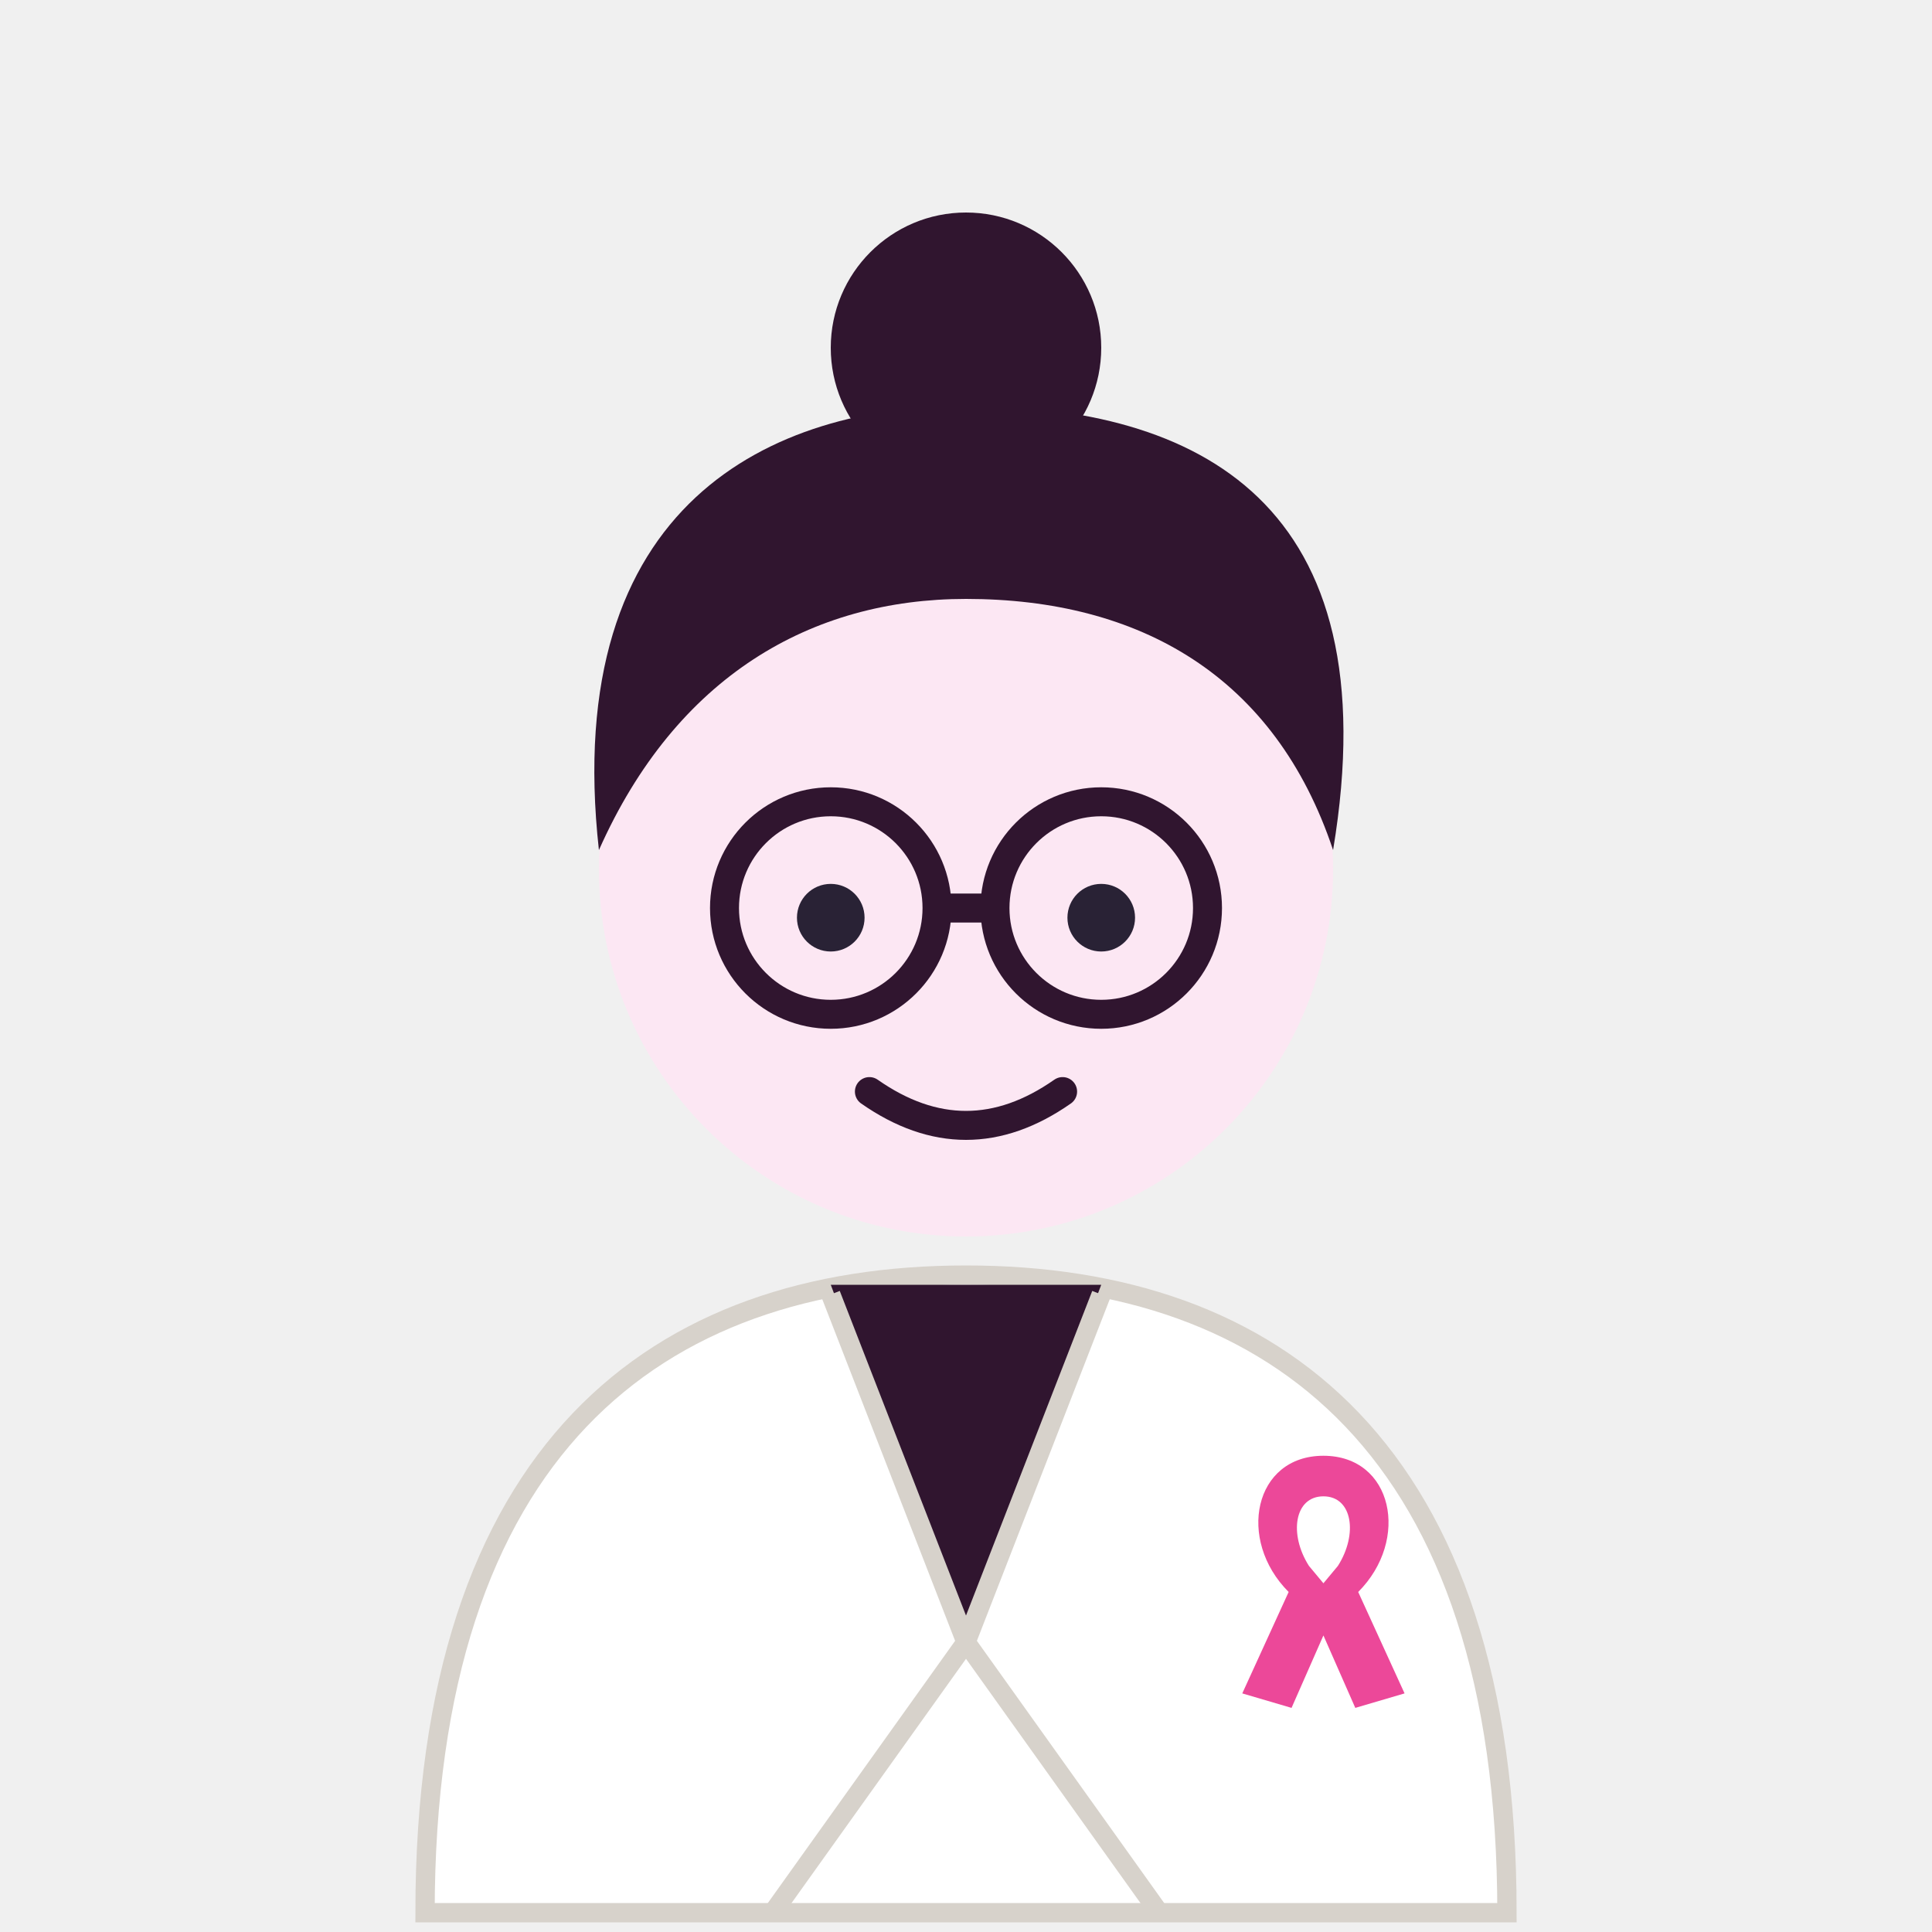
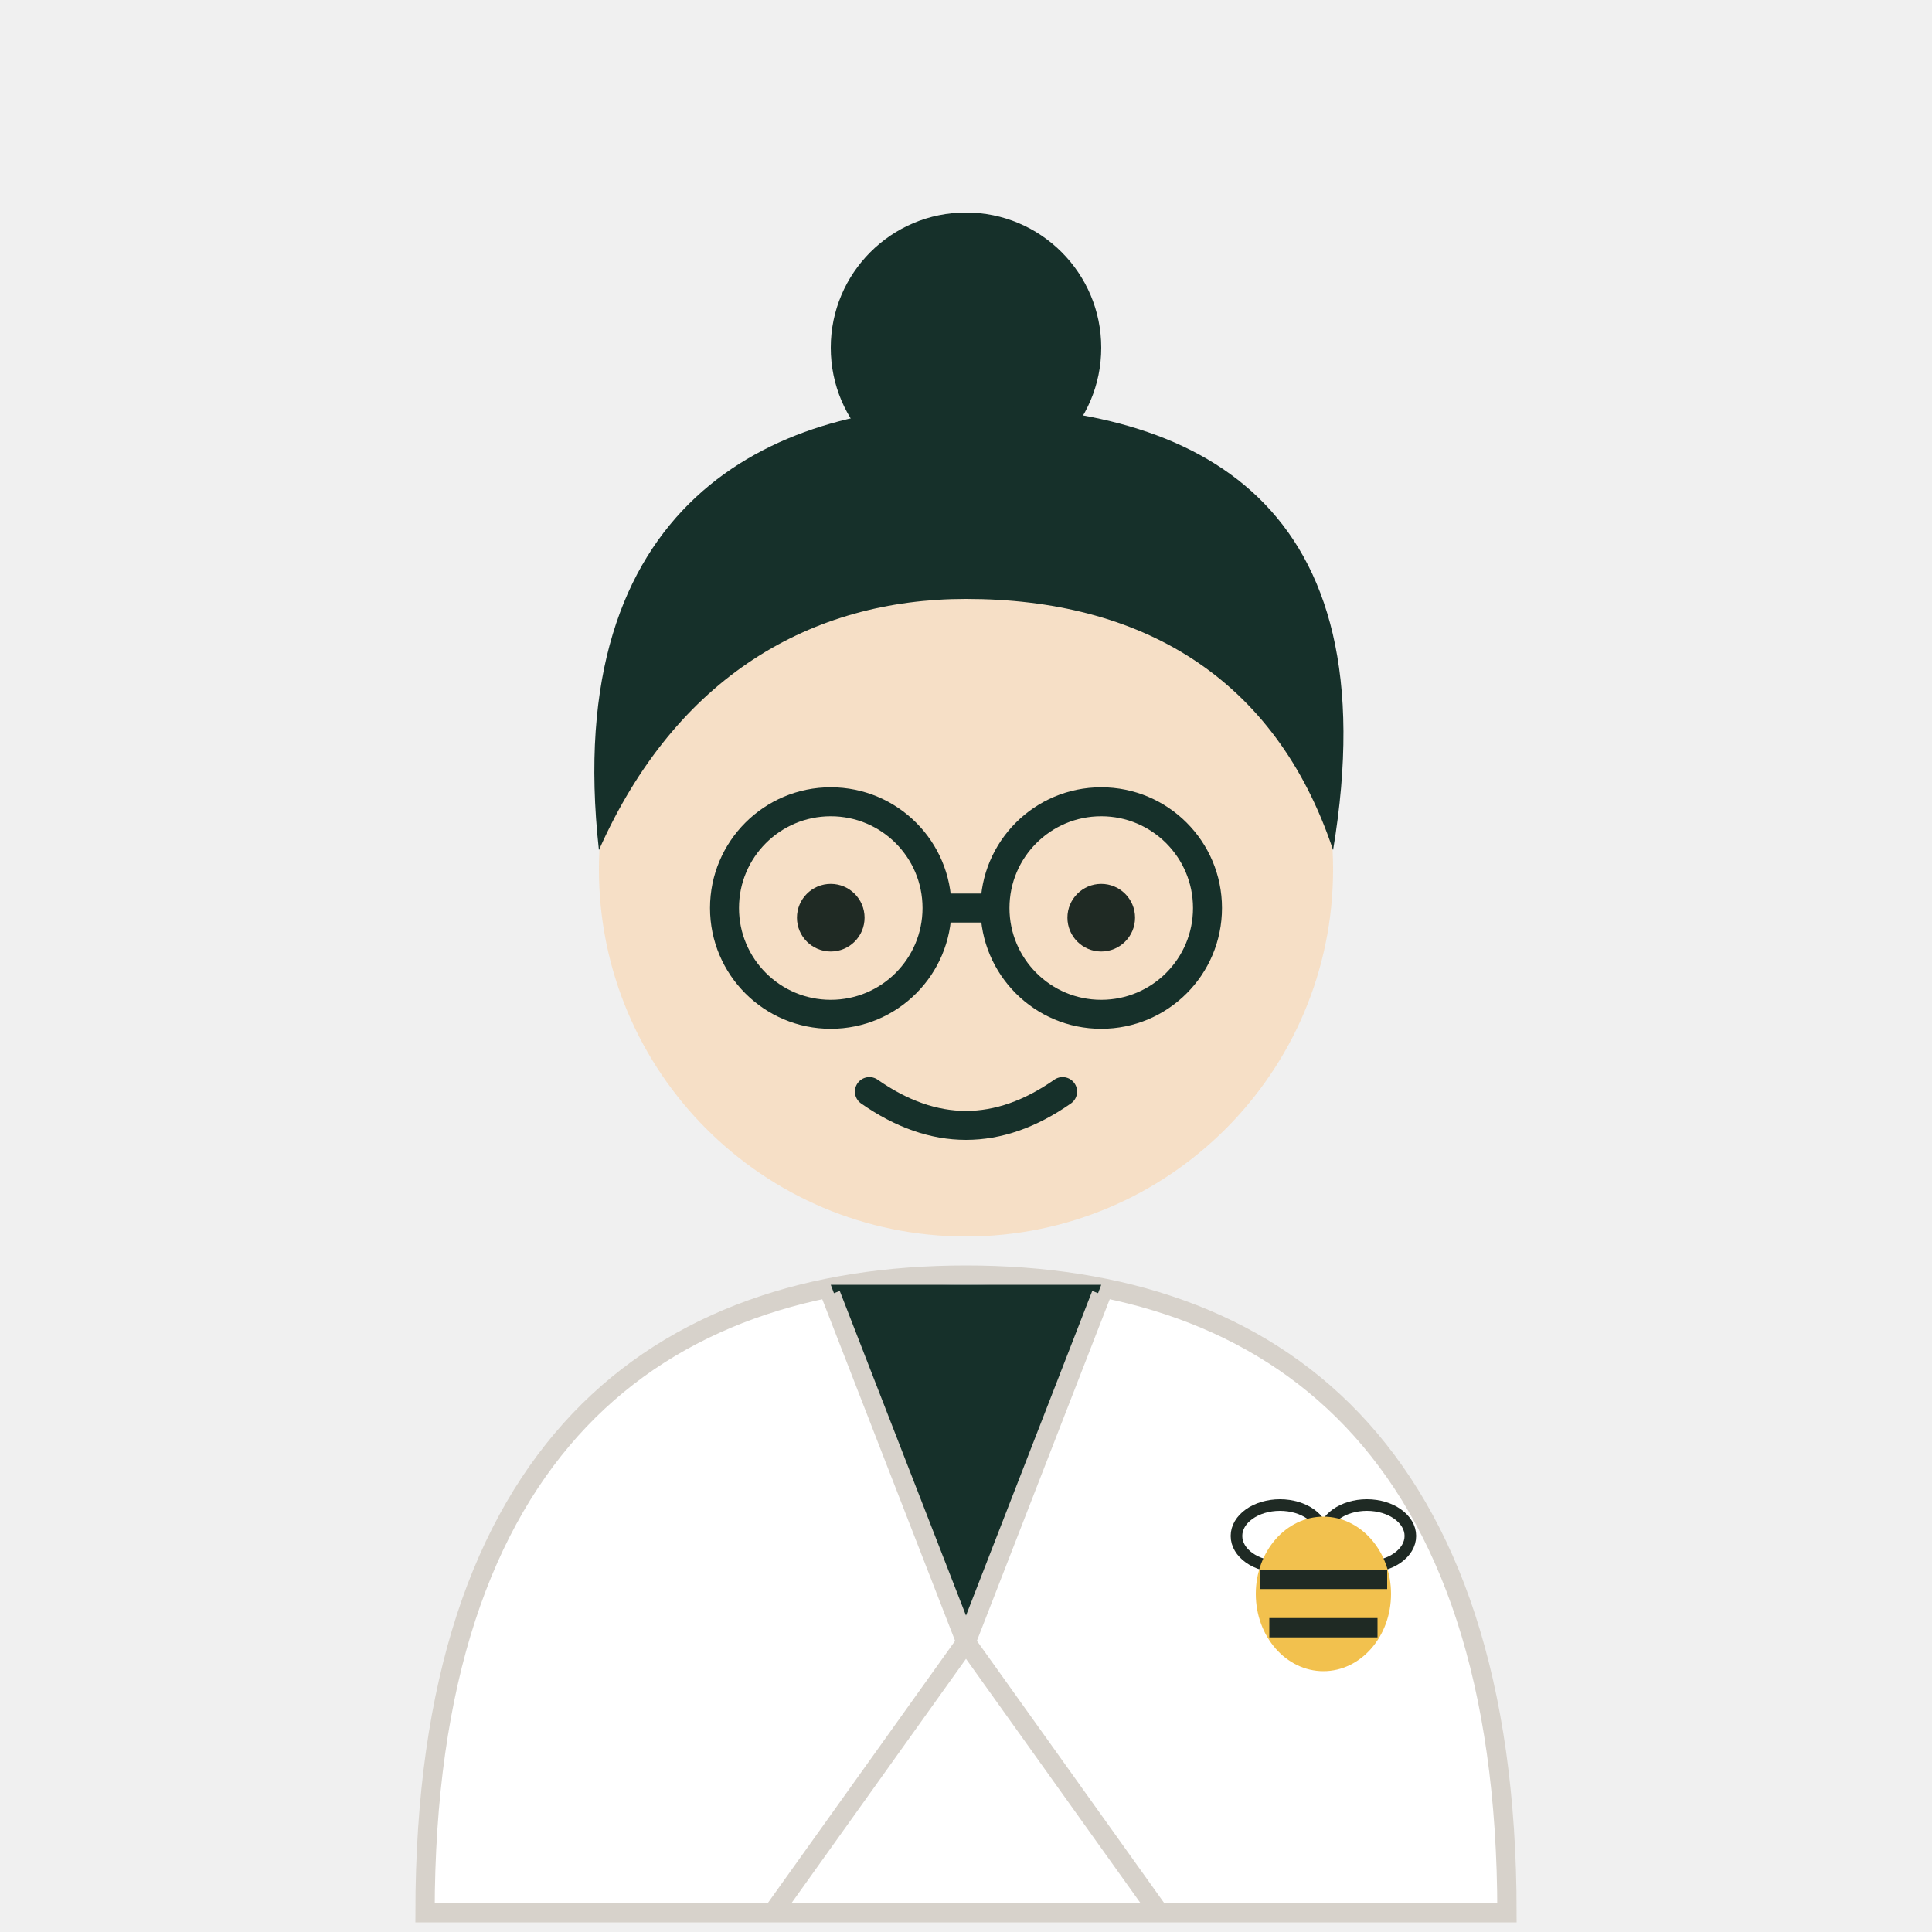
<svg xmlns="http://www.w3.org/2000/svg" preserveAspectRatio="none" overflow="visible" style="display: block;" width="200" height="200" viewBox="0 0 200 200" fill="none">
  <g id="art">
    <path id="Vector" d="M44 198C44 150 68 132 100 132C132 132 156 150 156 198H44Z" fill="white" stroke-width="2" stroke="#D7D2CB" />
-     <path id="Vector_2" d="M86 133L100 170L114 133H86Z" fill="#30152F" />
+     <path id="Vector_2" d="M86 133L100 170L114 133H86Z" fill="#16302A" />
    <path id="Vector_3" d="M86 134L100 170L80 198" stroke-width="2" stroke="#D7D2CB" />
    <path id="Vector_4" d="M114 134L100 170L120 198" stroke-width="2" stroke="#D7D2CB" />
-     <path id="Vector_5" d="M137 150.7C129.8 150.7 128 159.4 133.4 164.8L128.6 175.3L133.7 176.8L137 169.3L140.3 176.8L145.4 175.3L140.6 164.8C146 159.4 144.2 150.7 137 150.7ZM137 154.9C134 154.9 133.4 158.8 135.5 162.1L137 163.9L138.5 162.1C140.6 158.8 140 154.9 137 154.9Z" fill-rule="evenodd" clip-rule="evenodd" fill="#EC4899" />
-     <path id="Vector_6" d="M100 50C107.732 50 114 43.732 114 36C114 28.268 107.732 22 100 22C92.268 22 86 28.268 86 36C86 43.732 92.268 50 100 50Z" fill="#30152F" />
-     <path id="Vector_7" d="M100 128C120.987 128 138 110.987 138 90C138 69.013 120.987 52 100 52C79.013 52 62 69.013 62 90C62 110.987 79.013 128 100 128Z" fill="#FCE7F3" />
-     <path id="Vector_8" d="M62 88C58 52 80 42 100 42C124 42 144 52 138 88C132 70 118 62 100 62C84 62 70 70 62 88Z" fill="#30152F" />
-     <path id="Vector_9" d="M86 98.5C87.933 98.5 89.5 96.933 89.5 95C89.5 93.067 87.933 91.5 86 91.5C84.067 91.5 82.5 93.067 82.5 95C82.5 96.933 84.067 98.5 86 98.5Z" fill="#292235" />
-     <path id="Vector_10" d="M114 98.5C115.933 98.5 117.5 96.933 117.5 95C117.5 93.067 115.933 91.5 114 91.5C112.067 91.5 110.5 93.067 110.5 95C110.5 96.933 112.067 98.5 114 98.5Z" fill="#292235" />
-     <path id="Vector_11" d="M97 94C97 100.075 92.075 105 86 105C79.925 105 75 100.075 75 94C75 87.925 79.925 83 86 83C92.075 83 97 87.925 97 94Z" stroke-width="3" stroke="#30152F" />
-     <path id="Vector_12" d="M125 94C125 100.075 120.075 105 114 105C107.925 105 103 100.075 103 94C103 87.925 107.925 83 114 83C120.075 83 125 87.925 125 94Z" stroke-width="3" stroke="#30152F" />
-     <path id="Vector_13" d="M97 94H103" stroke-width="3" stroke="#30152F" />
-     <path id="Vector_14" d="M90 113C96.667 117.667 103.333 117.667 110 113" stroke-width="3" stroke-linecap="round" stroke="#30152F" />
+     <g id="bee-badge">
+       <ellipse cx="132.5" cy="159.0" rx="4.5" ry="3.2" fill="white" fill-opacity="0.95" stroke="#1F2A24" stroke-width="1.20" />
+       <ellipse cx="141.5" cy="159.0" rx="4.5" ry="3.2" fill="white" fill-opacity="0.95" stroke="#1F2A24" stroke-width="1.20" />
+       <ellipse cx="137" cy="165" rx="7.0" ry="8.0" fill="#F2C14E" />
+       <path d="M130.4 163.5H143.6M131.4 168.5H142.6" stroke="#1F2A24" stroke-width="2.00" />
+     </g>
+     <path id="Vector_6" d="M100 50C107.732 50 114 43.732 114 36C114 28.268 107.732 22 100 22C92.268 22 86 28.268 86 36C86 43.732 92.268 50 100 50Z" fill="#16302A" />
+     <path id="Vector_7" d="M100 128C120.987 128 138 110.987 138 90C138 69.013 120.987 52 100 52C79.013 52 62 69.013 62 90C62 110.987 79.013 128 100 128Z" fill="#F6DFC6" />
+     <path id="Vector_8" d="M62 88C58 52 80 42 100 42C124 42 144 52 138 88C132 70 118 62 100 62C84 62 70 70 62 88Z" fill="#16302A" />
+     <path id="Vector_9" d="M86 98.5C87.933 98.5 89.5 96.933 89.5 95C89.5 93.067 87.933 91.5 86 91.5C84.067 91.5 82.5 93.067 82.5 95C82.5 96.933 84.067 98.5 86 98.5Z" fill="#1F2A24" />
+     <path id="Vector_10" d="M114 98.5C115.933 98.5 117.5 96.933 117.5 95C117.5 93.067 115.933 91.5 114 91.5C112.067 91.5 110.5 93.067 110.5 95C110.5 96.933 112.067 98.5 114 98.5Z" fill="#1F2A24" />
+     <path id="Vector_11" d="M97 94C97 100.075 92.075 105 86 105C79.925 105 75 100.075 75 94C75 87.925 79.925 83 86 83C92.075 83 97 87.925 97 94Z" stroke-width="3" stroke="#16302A" />
+     <path id="Vector_12" d="M125 94C125 100.075 120.075 105 114 105C107.925 105 103 100.075 103 94C103 87.925 107.925 83 114 83C120.075 83 125 87.925 125 94Z" stroke-width="3" stroke="#16302A" />
+     <path id="Vector_13" d="M97 94H103" stroke-width="3" stroke="#16302A" />
+     <path id="Vector_14" d="M90 113C96.667 117.667 103.333 117.667 110 113" stroke-width="3" stroke-linecap="round" stroke="#16302A" />
  </g>
</svg>
